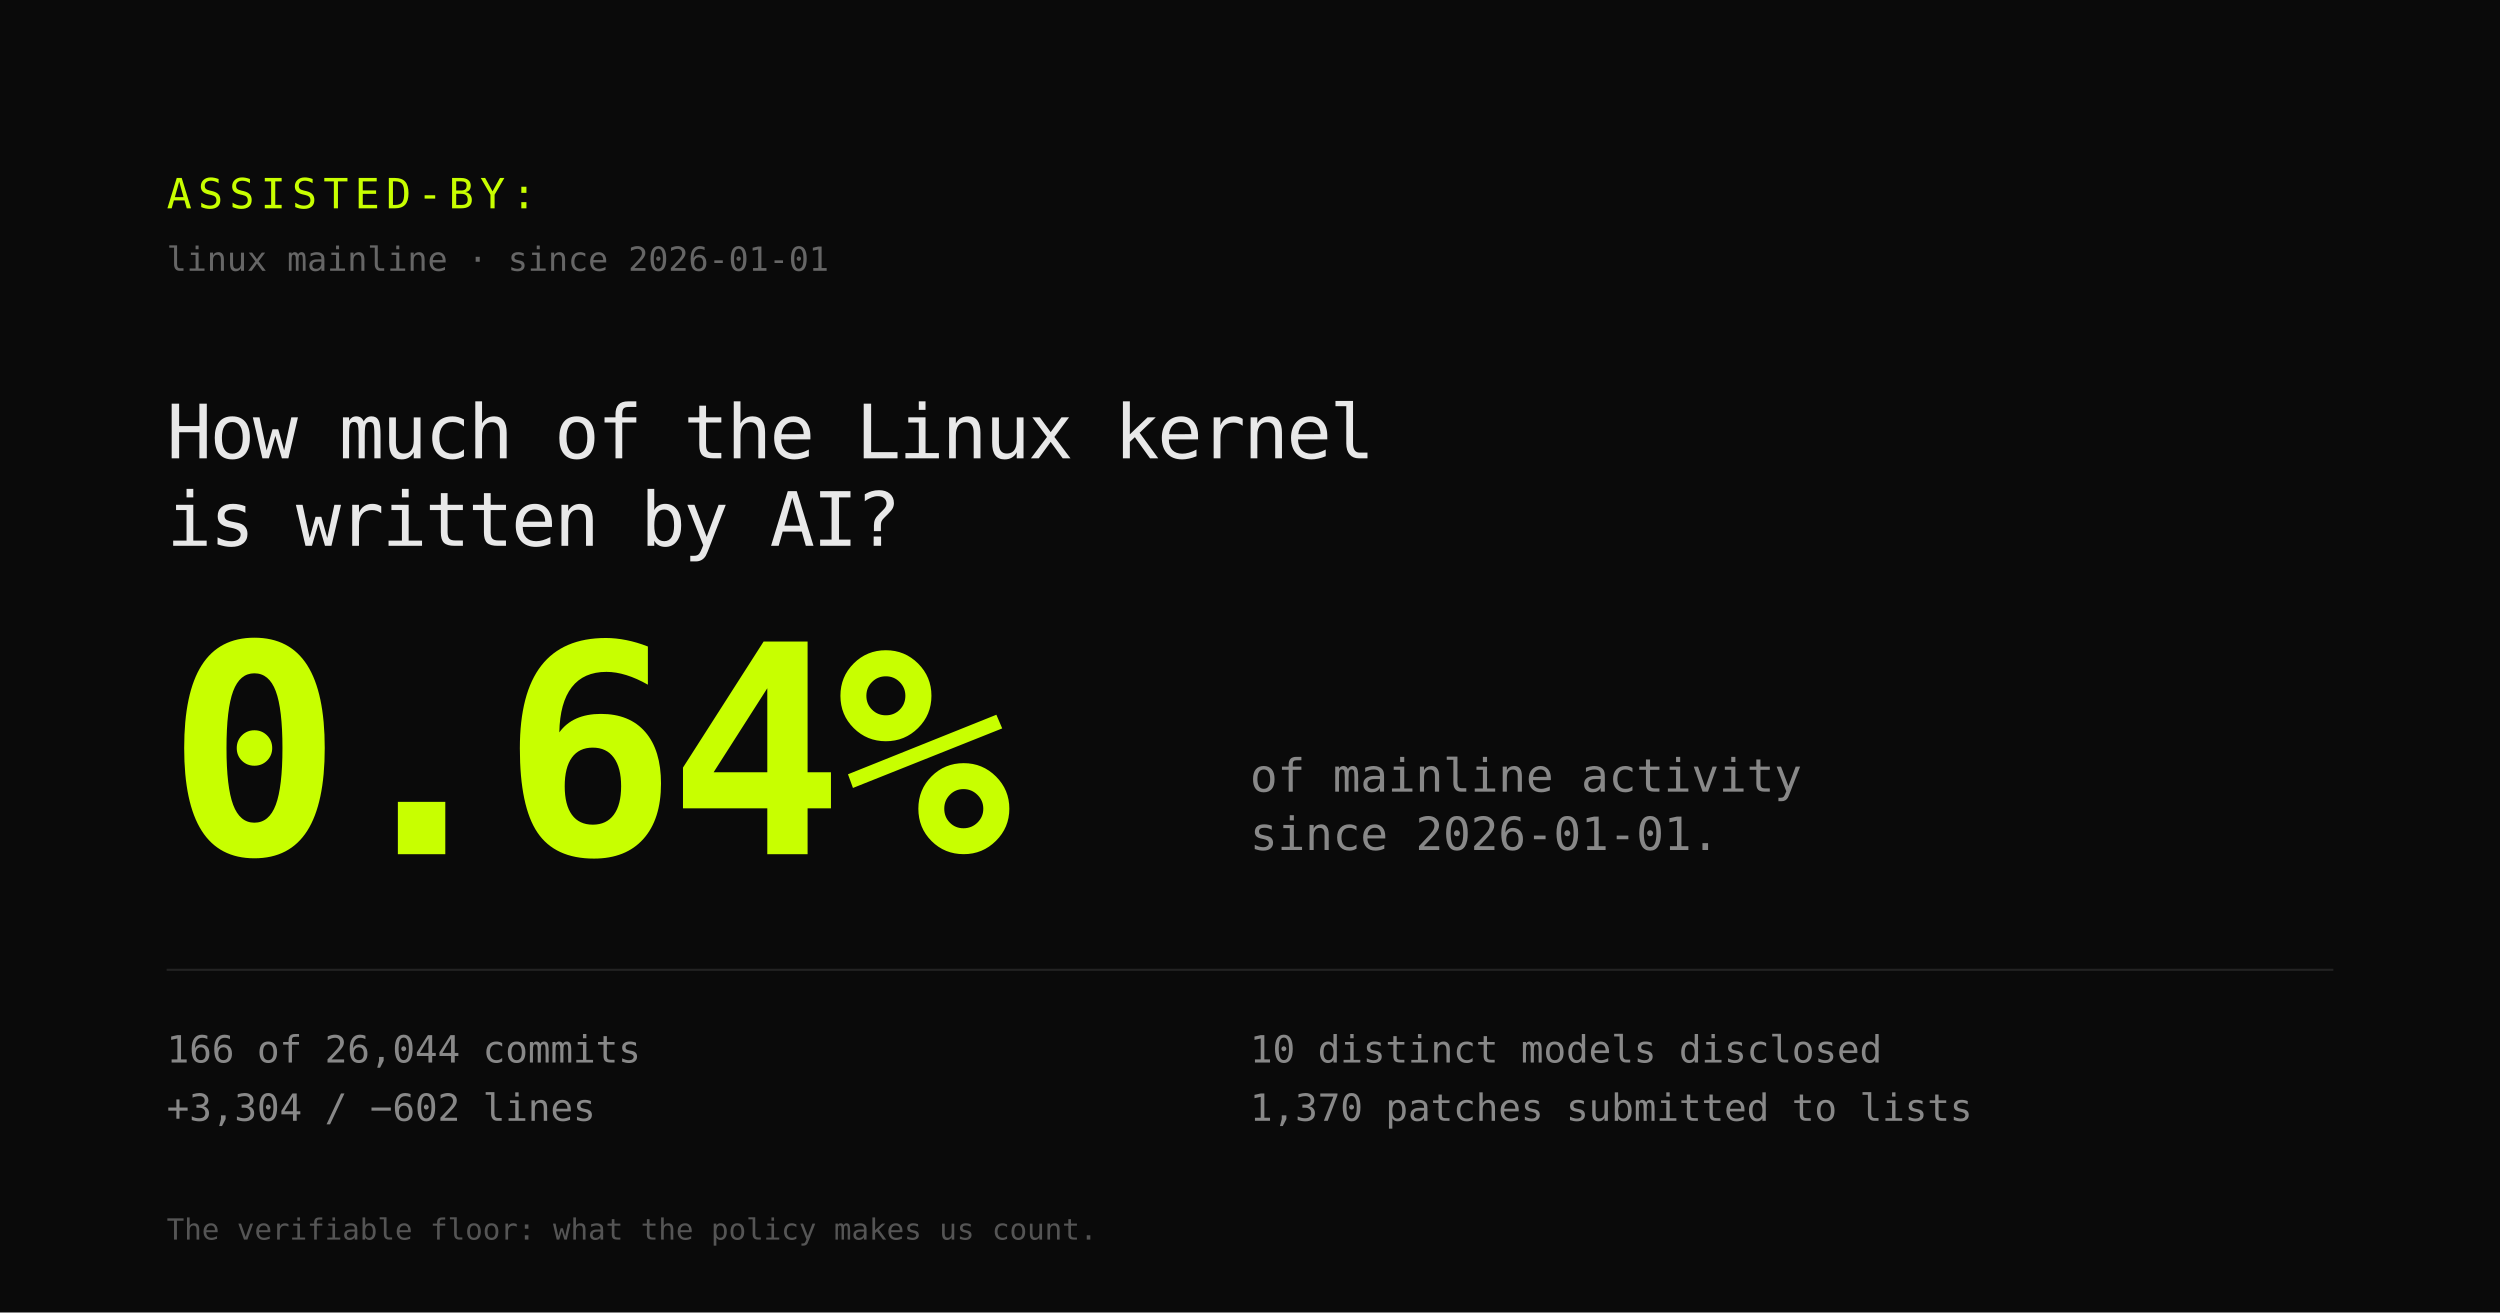
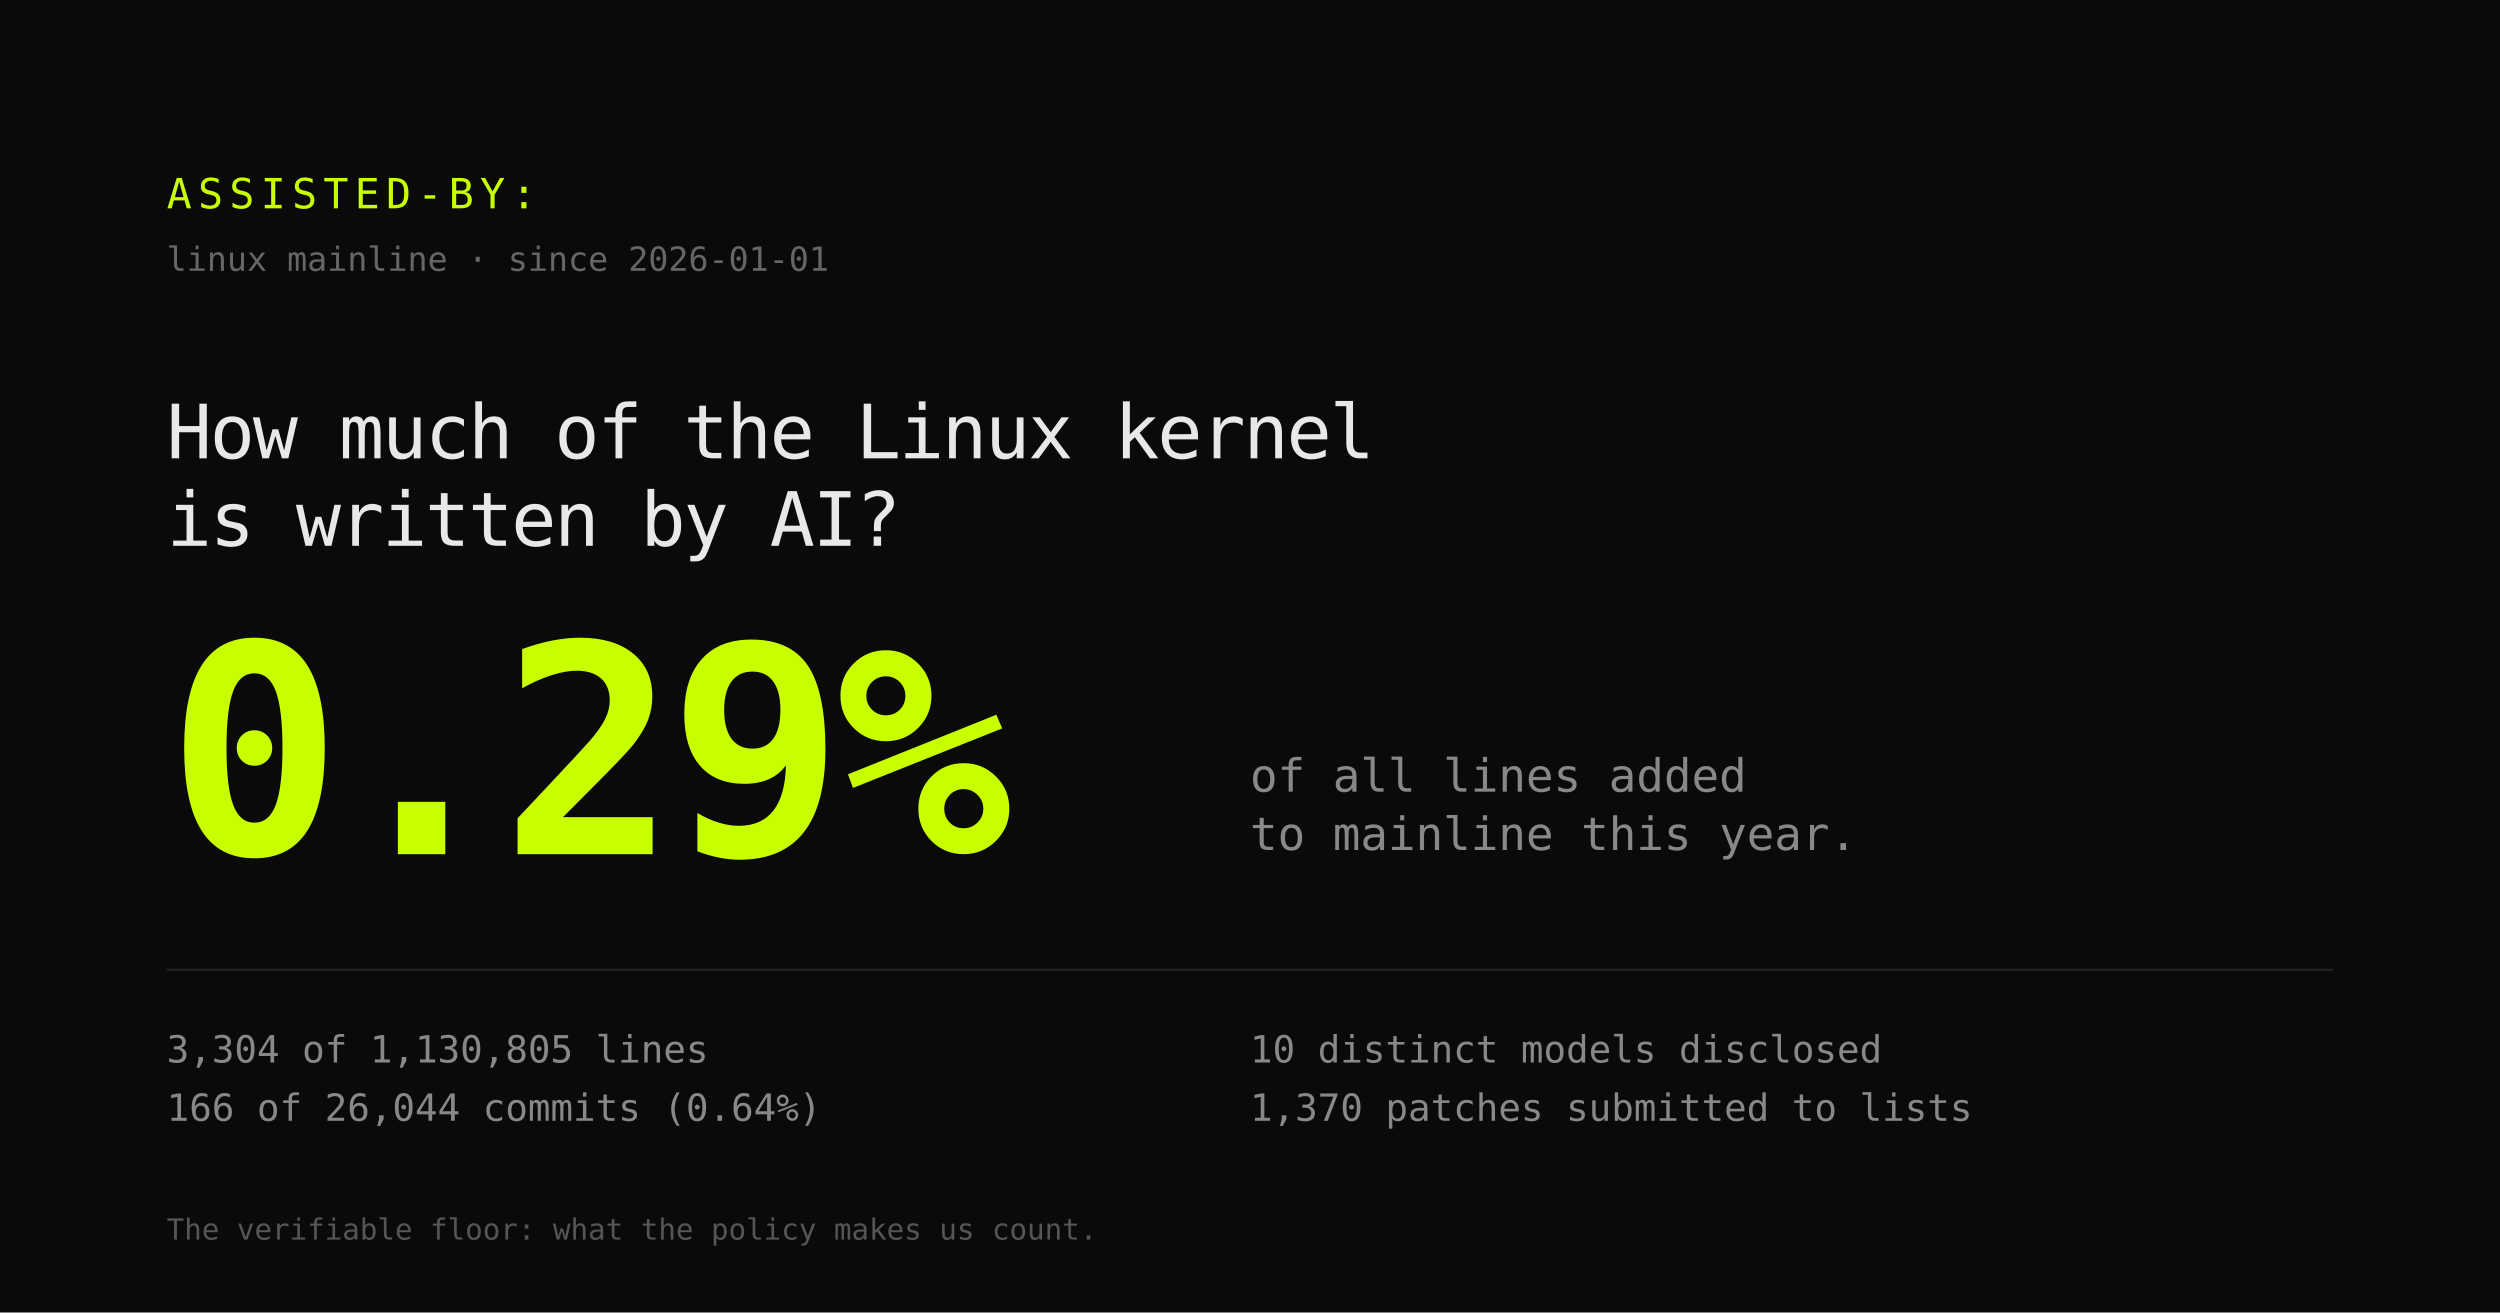
<svg xmlns="http://www.w3.org/2000/svg" width="1200" height="630" viewBox="0 0 1200 630">
  <rect width="1200" height="630" fill="#0a0a0a" />
  <text x="80" y="100" font-family="JetBrains Mono, monospace" font-size="20" font-weight="500" fill="#c8ff00" letter-spacing="3">ASSISTED-BY:</text>
  <text x="80" y="130" font-family="JetBrains Mono, monospace" font-size="16" fill="#666">linux mainline · since 2026-01-01</text>
  <text x="80" y="220" font-family="JetBrains Mono, monospace" font-size="36" font-weight="500" fill="#e8e8e8" letter-spacing="-1">How much of the Linux kernel</text>
  <text x="80" y="262" font-family="JetBrains Mono, monospace" font-size="36" font-weight="500" fill="#e8e8e8" letter-spacing="-1">is written by AI?</text>
-   <text x="80" y="410" font-family="JetBrains Mono, monospace" font-size="140" font-weight="600" fill="#c8ff00" letter-spacing="-4">0.64%</text>
-   <text x="600" y="380" font-family="JetBrains Mono, monospace" font-size="22" fill="#888">of mainline activity</text>
-   <text x="600" y="408" font-family="JetBrains Mono, monospace" font-size="22" fill="#888">since 2026-01-01.</text>
+   <text x="80" y="410" font-family="JetBrains Mono, monospace" font-size="140" font-weight="600" fill="#c8ff00" letter-spacing="-4">0.29%</text>
+   <text x="600" y="380" font-family="JetBrains Mono, monospace" font-size="22" fill="#888">of all lines added</text>
+   <text x="600" y="408" font-family="JetBrains Mono, monospace" font-size="22" fill="#888">to mainline this year.</text>
  <rect x="80" y="465" width="1040" height="1" fill="#232323" />
-   <text x="80" y="510" font-family="JetBrains Mono, monospace" font-size="18" fill="#888">166 of 26,044 commits</text>
-   <text x="80" y="538" font-family="JetBrains Mono, monospace" font-size="18" fill="#888">+3,304 / −602 lines</text>
+   <text x="80" y="510" font-family="JetBrains Mono, monospace" font-size="18" fill="#888">3,304 of 1,130,805 lines</text>
+   <text x="80" y="538" font-family="JetBrains Mono, monospace" font-size="18" fill="#888">166 of 26,044 commits (0.64%)</text>
  <text x="600" y="510" font-family="JetBrains Mono, monospace" font-size="18" fill="#888">10 distinct models disclosed</text>
  <text x="600" y="538" font-family="JetBrains Mono, monospace" font-size="18" fill="#888">1,370 patches submitted to lists</text>
  <text x="80" y="595" font-family="JetBrains Mono, monospace" font-size="14" fill="#555">The verifiable floor: what the policy makes us count.</text>
</svg>
